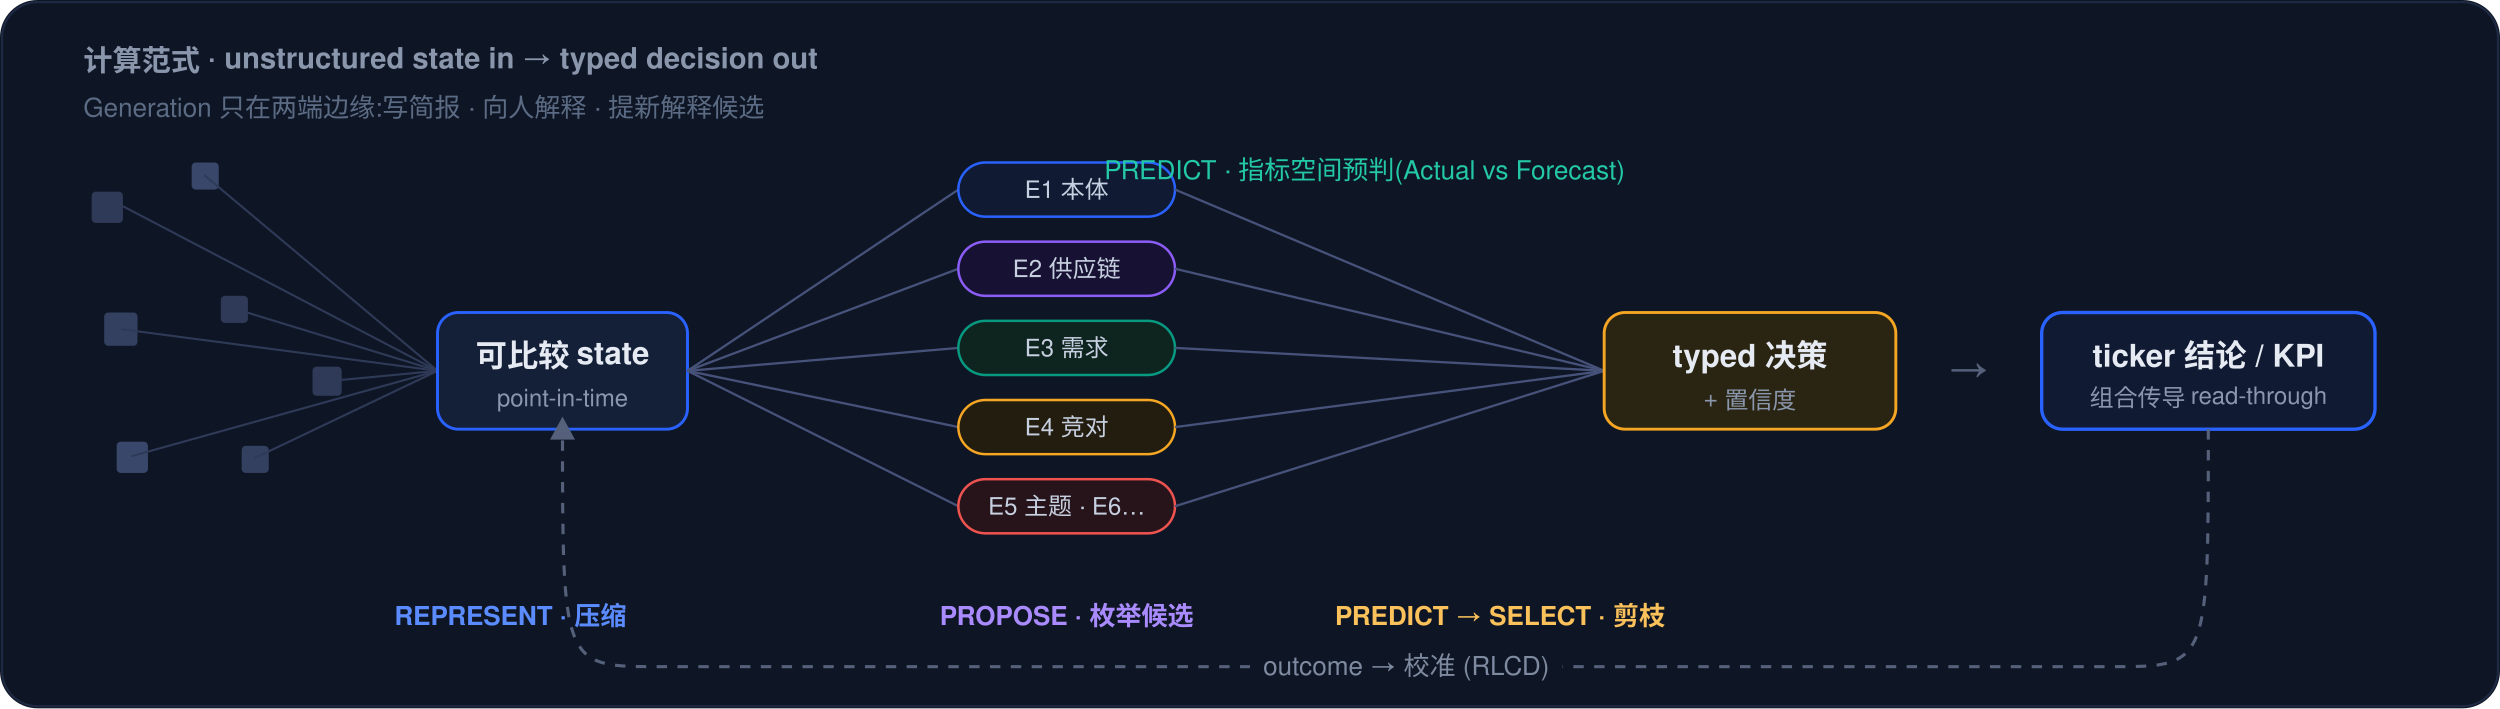
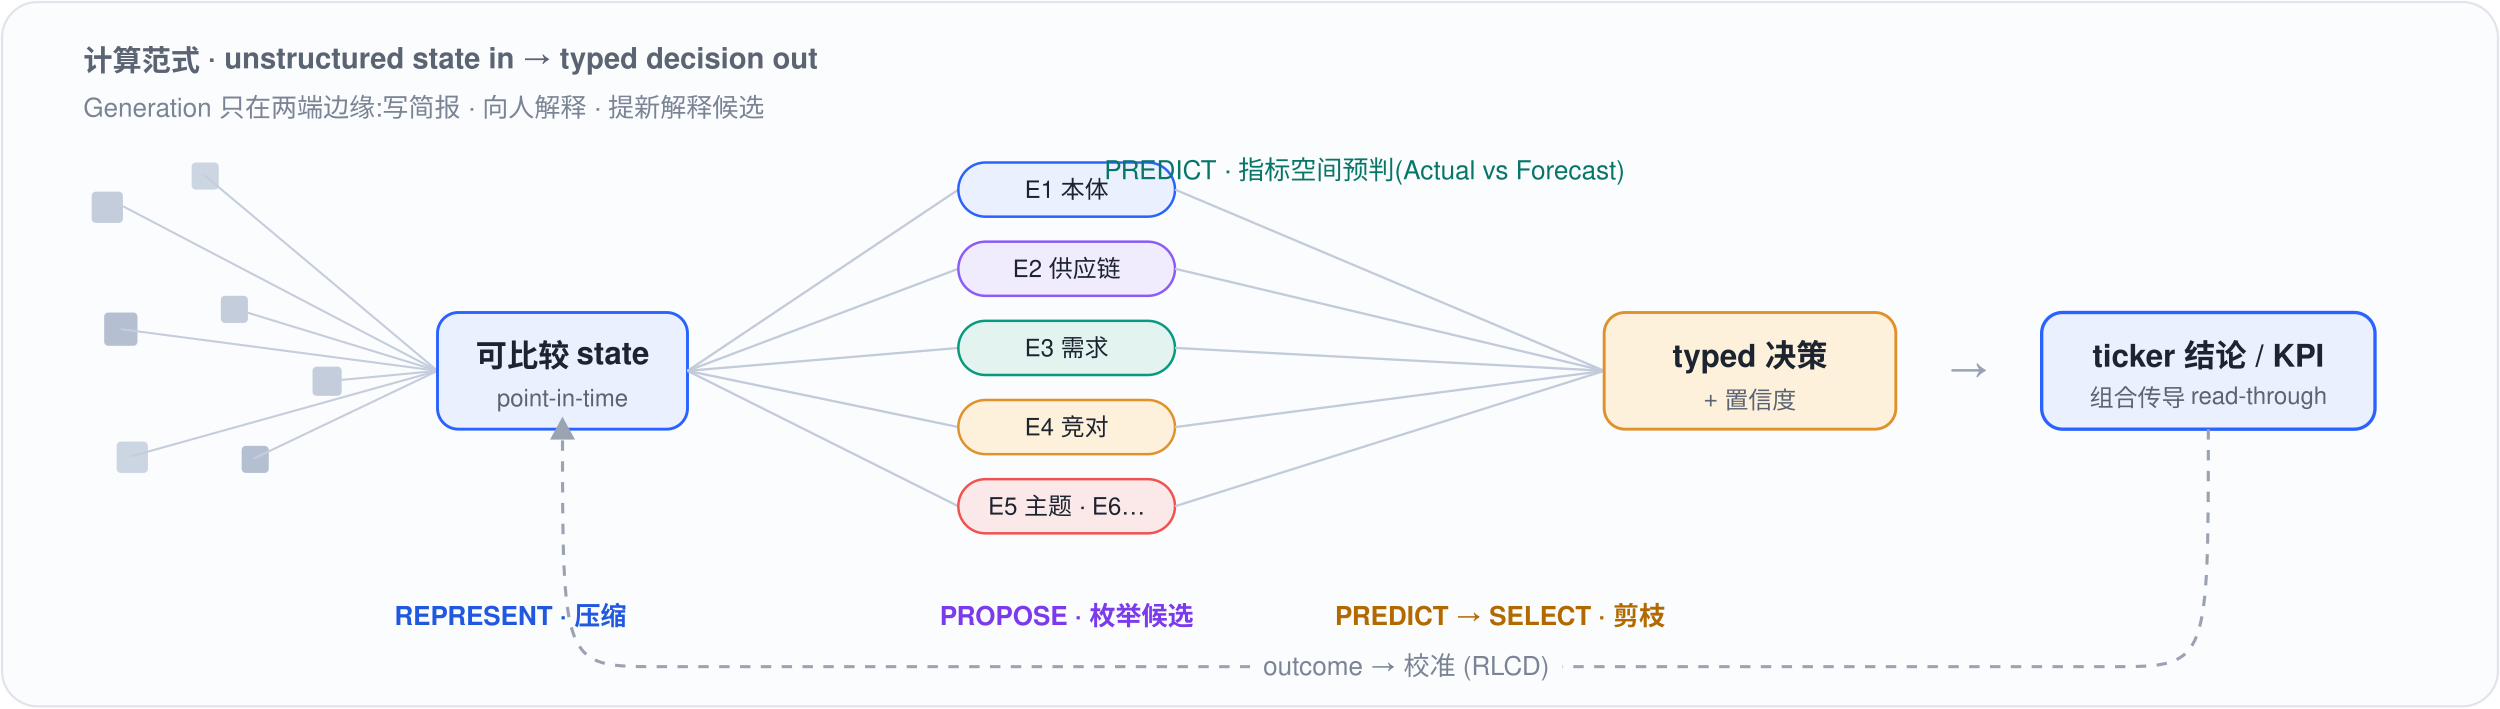
<svg xmlns="http://www.w3.org/2000/svg" viewBox="0 0 1200 340" font-family="-apple-system, BlinkMacSystemFont, 'Segoe UI', 'PingFang SC', 'Microsoft YaHei', Helvetica, Arial, sans-serif">
-   <rect width="1200" height="340" rx="18" fill="#0E1524" />
-   <rect x="1" y="1" width="1198" height="338" rx="17" fill="none" stroke="#1E2A44" stroke-width="1" />
-   <text x="40" y="34" font-size="14" font-weight="600" fill="#8A96AC">计算范式 · unstructured state in → typed decision out</text>
-   <text x="40" y="56" font-size="12.5" fill="#5B6B84">Generation 只在两端边缘:写简报 · 向人解释 · 提新解释候选</text>
-   <g fill="#2E3A57">
+   <rect width="1200" height="340" rx="18" fill="#FBFCFE" />
+   <rect x="1" y="1" width="1198" height="338" rx="17" fill="none" stroke="#E0E3EB" stroke-width="1" />
+   <text x="40" y="34" font-size="14" font-weight="600" fill="#5B6472">计算范式 · unstructured state in → typed decision out</text>
+   <text x="40" y="56" font-size="12.5" fill="#7A8494">Generation 只在两端边缘:写简报 · 向人解释 · 提新解释候选</text>
+   <g fill="#C4CDDB">
    <rect x="44" y="92" width="15" height="15" rx="2" />
-     <rect x="92" y="78" width="13" height="13" rx="2" fill="#39476A" />
-     <rect x="50" y="150" width="16" height="16" rx="2" fill="#33405F" />
+     <rect x="92" y="78" width="13" height="13" rx="2" fill="#CCD5E2" />
+     <rect x="50" y="150" width="16" height="16" rx="2" fill="#B4C0D2" />
    <rect x="106" y="142" width="13" height="13" rx="2" />
-     <rect x="56" y="212" width="15" height="15" rx="2" fill="#39476A" />
-     <rect x="116" y="214" width="13" height="13" rx="2" fill="#33405F" />
+     <rect x="56" y="212" width="15" height="15" rx="2" fill="#CCD5E2" />
+     <rect x="116" y="214" width="13" height="13" rx="2" fill="#B4C0D2" />
    <rect x="150" y="176" width="14" height="14" rx="2" />
  </g>
-   <g stroke="#2E3A57" stroke-width="1">
+   <g stroke="#C4CDDB" stroke-width="1">
    <line x1="59" y1="99" x2="210" y2="178" />
    <line x1="98" y1="84" x2="210" y2="178" />
    <line x1="58" y1="158" x2="210" y2="178" />
    <line x1="112" y1="148" x2="210" y2="178" />
    <line x1="63" y1="219" x2="210" y2="178" />
    <line x1="122" y1="220" x2="210" y2="178" />
    <line x1="157" y1="183" x2="210" y2="178" />
  </g>
-   <rect x="210" y="150" width="120" height="56" rx="10" fill="#142038" stroke="#2962FF" stroke-width="1.4" />
-   <text x="270" y="176" text-anchor="middle" font-size="15" font-weight="700" fill="#E6EAF2">可比较 state</text>
-   <text x="270" y="195" text-anchor="middle" font-size="11.5" fill="#8A96AC">point-in-time</text>
-   <g stroke="#46527A" stroke-width="1.1">
+   <rect x="210" y="150" width="120" height="56" rx="10" fill="#EAF0FE" stroke="#2962FF" stroke-width="1.4" />
+   <text x="270" y="176" text-anchor="middle" font-size="15" font-weight="700" fill="#1C2430">可比较 state</text>
+   <text x="270" y="195" text-anchor="middle" font-size="11.5" fill="#5B6472">point-in-time</text>
+   <g stroke="#C2CBD9" stroke-width="1.1">
    <line x1="330" y1="178" x2="460" y2="91" />
    <line x1="330" y1="178" x2="460" y2="129" />
    <line x1="330" y1="178" x2="460" y2="167" />
    <line x1="330" y1="178" x2="460" y2="205" />
    <line x1="330" y1="178" x2="460" y2="243" />
  </g>
-   <g font-size="11.5" fill="#C7D0E0">
-     <rect x="460" y="78" width="104" height="26" rx="13" fill="#101B33" stroke="#2962FF" stroke-width="1.2" />
+   <g font-size="11.5" fill="#1C2430">
+     <rect x="460" y="78" width="104" height="26" rx="13" fill="#EAF0FE" stroke="#2962FF" stroke-width="1.2" />
    <text x="512" y="95" text-anchor="middle">E1 本体</text>
-     <rect x="460" y="116" width="104" height="26" rx="13" fill="#171233" stroke="#8B5CF6" stroke-width="1.2" />
+     <rect x="460" y="116" width="104" height="26" rx="13" fill="#F1EBFE" stroke="#8B5CF6" stroke-width="1.2" />
    <text x="512" y="133" text-anchor="middle">E2 供应链</text>
-     <rect x="460" y="154" width="104" height="26" rx="13" fill="#0E241F" stroke="#089981" stroke-width="1.2" />
+     <rect x="460" y="154" width="104" height="26" rx="13" fill="#E3F4F0" stroke="#089981" stroke-width="1.2" />
    <text x="512" y="171" text-anchor="middle">E3 需求</text>
-     <rect x="460" y="192" width="104" height="26" rx="13" fill="#231D0F" stroke="#F5A623" stroke-width="1.2" />
+     <rect x="460" y="192" width="104" height="26" rx="13" fill="#FDF1DC" stroke="#E0912B" stroke-width="1.2" />
    <text x="512" y="209" text-anchor="middle">E4 竞对</text>
-     <rect x="460" y="230" width="104" height="26" rx="13" fill="#26141A" stroke="#EF5350" stroke-width="1.2" />
+     <rect x="460" y="230" width="104" height="26" rx="13" fill="#FBE9EA" stroke="#EF5350" stroke-width="1.2" />
    <text x="512" y="247" text-anchor="middle">E5 主题 · E6…</text>
  </g>
-   <text x="655" y="86" text-anchor="middle" font-size="12.5" fill="#23C9A7">PREDICT · 指标空间预判(Actual vs Forecast)</text>
-   <g stroke="#46527A" stroke-width="1.1">
+   <text x="655" y="86" text-anchor="middle" font-size="12.5" fill="#077568">PREDICT · 指标空间预判(Actual vs Forecast)</text>
+   <g stroke="#C2CBD9" stroke-width="1.1">
    <line x1="564" y1="91" x2="770" y2="178" />
    <line x1="564" y1="129" x2="770" y2="178" />
    <line x1="564" y1="167" x2="770" y2="178" />
    <line x1="564" y1="205" x2="770" y2="178" />
    <line x1="564" y1="243" x2="770" y2="178" />
  </g>
-   <rect x="770" y="150" width="140" height="56" rx="10" fill="#2A2412" stroke="#F5A623" stroke-width="1.4" />
-   <text x="840" y="176" text-anchor="middle" font-size="15" font-weight="700" fill="#E6EAF2">typed 决策</text>
-   <text x="840" y="195" text-anchor="middle" font-size="11.5" fill="#8A96AC">+ 置信度</text>
-   <text x="945" y="184" text-anchor="middle" font-size="20" fill="#55617A">→</text>
-   <rect x="980" y="150" width="160" height="56" rx="10" fill="#101B33" stroke="#2962FF" stroke-width="1.6" />
-   <text x="1060" y="176" text-anchor="middle" font-size="15" font-weight="700" fill="#E6EAF2">ticker 结论 / KPI</text>
-   <text x="1060" y="195" text-anchor="middle" font-size="11.5" fill="#8A96AC">组合传导 read-through</text>
+   <rect x="770" y="150" width="140" height="56" rx="10" fill="#FDF1DC" stroke="#E0912B" stroke-width="1.4" />
+   <text x="840" y="176" text-anchor="middle" font-size="15" font-weight="700" fill="#1C2430">typed 决策</text>
+   <text x="840" y="195" text-anchor="middle" font-size="11.5" fill="#5B6472">+ 置信度</text>
+   <text x="945" y="184" text-anchor="middle" font-size="20" fill="#9AA3B2">→</text>
+   <rect x="980" y="150" width="160" height="56" rx="10" fill="#EAF0FE" stroke="#2962FF" stroke-width="1.6" />
+   <text x="1060" y="176" text-anchor="middle" font-size="15" font-weight="700" fill="#1C2430">ticker 结论 / KPI</text>
+   <text x="1060" y="195" text-anchor="middle" font-size="11.5" fill="#5B6472">组合传导 read-through</text>
  <g font-size="12.5" font-weight="600">
-     <text x="245" y="300" text-anchor="middle" fill="#5B8CFF">REPRESENT · 压缩</text>
-     <text x="512" y="300" text-anchor="middle" fill="#A98BFF">PROPOSE · 枚举候选</text>
-     <text x="720" y="300" text-anchor="middle" fill="#FBC15A">PREDICT → SELECT · 剪枝</text>
+     <text x="245" y="300" text-anchor="middle" fill="#2158E0">REPRESENT · 压缩</text>
+     <text x="512" y="300" text-anchor="middle" fill="#7C3AED">PROPOSE · 枚举候选</text>
+     <text x="720" y="300" text-anchor="middle" fill="#B26A00">PREDICT → SELECT · 剪枝</text>
  </g>
-   <path d="M1060 206 C1060 318 1060 320 1016 320 L314 320 C270 320 270 318 270 206" fill="none" stroke="#55617A" stroke-width="1.5" stroke-dasharray="5 5" />
-   <path d="M270 200 L264 211 L276 211 Z" fill="#55617A" />
-   <rect x="600" y="311" width="150" height="18" fill="#0E1524" />
-   <text x="675" y="324" text-anchor="middle" font-size="12.5" fill="#7E8AA0">outcome → 校准 (RLCD)</text>
+   <path d="M1060 206 C1060 318 1060 320 1016 320 L314 320 C270 320 270 318 270 206" fill="none" stroke="#9AA3B2" stroke-width="1.5" stroke-dasharray="5 5" />
+   <path d="M270 200 L264 211 L276 211 Z" fill="#9AA3B2" />
+   <rect x="600" y="311" width="150" height="18" fill="#FBFCFE" />
+   <text x="675" y="324" text-anchor="middle" font-size="12.5" fill="#7A8494">outcome → 校准 (RLCD)</text>
</svg>
